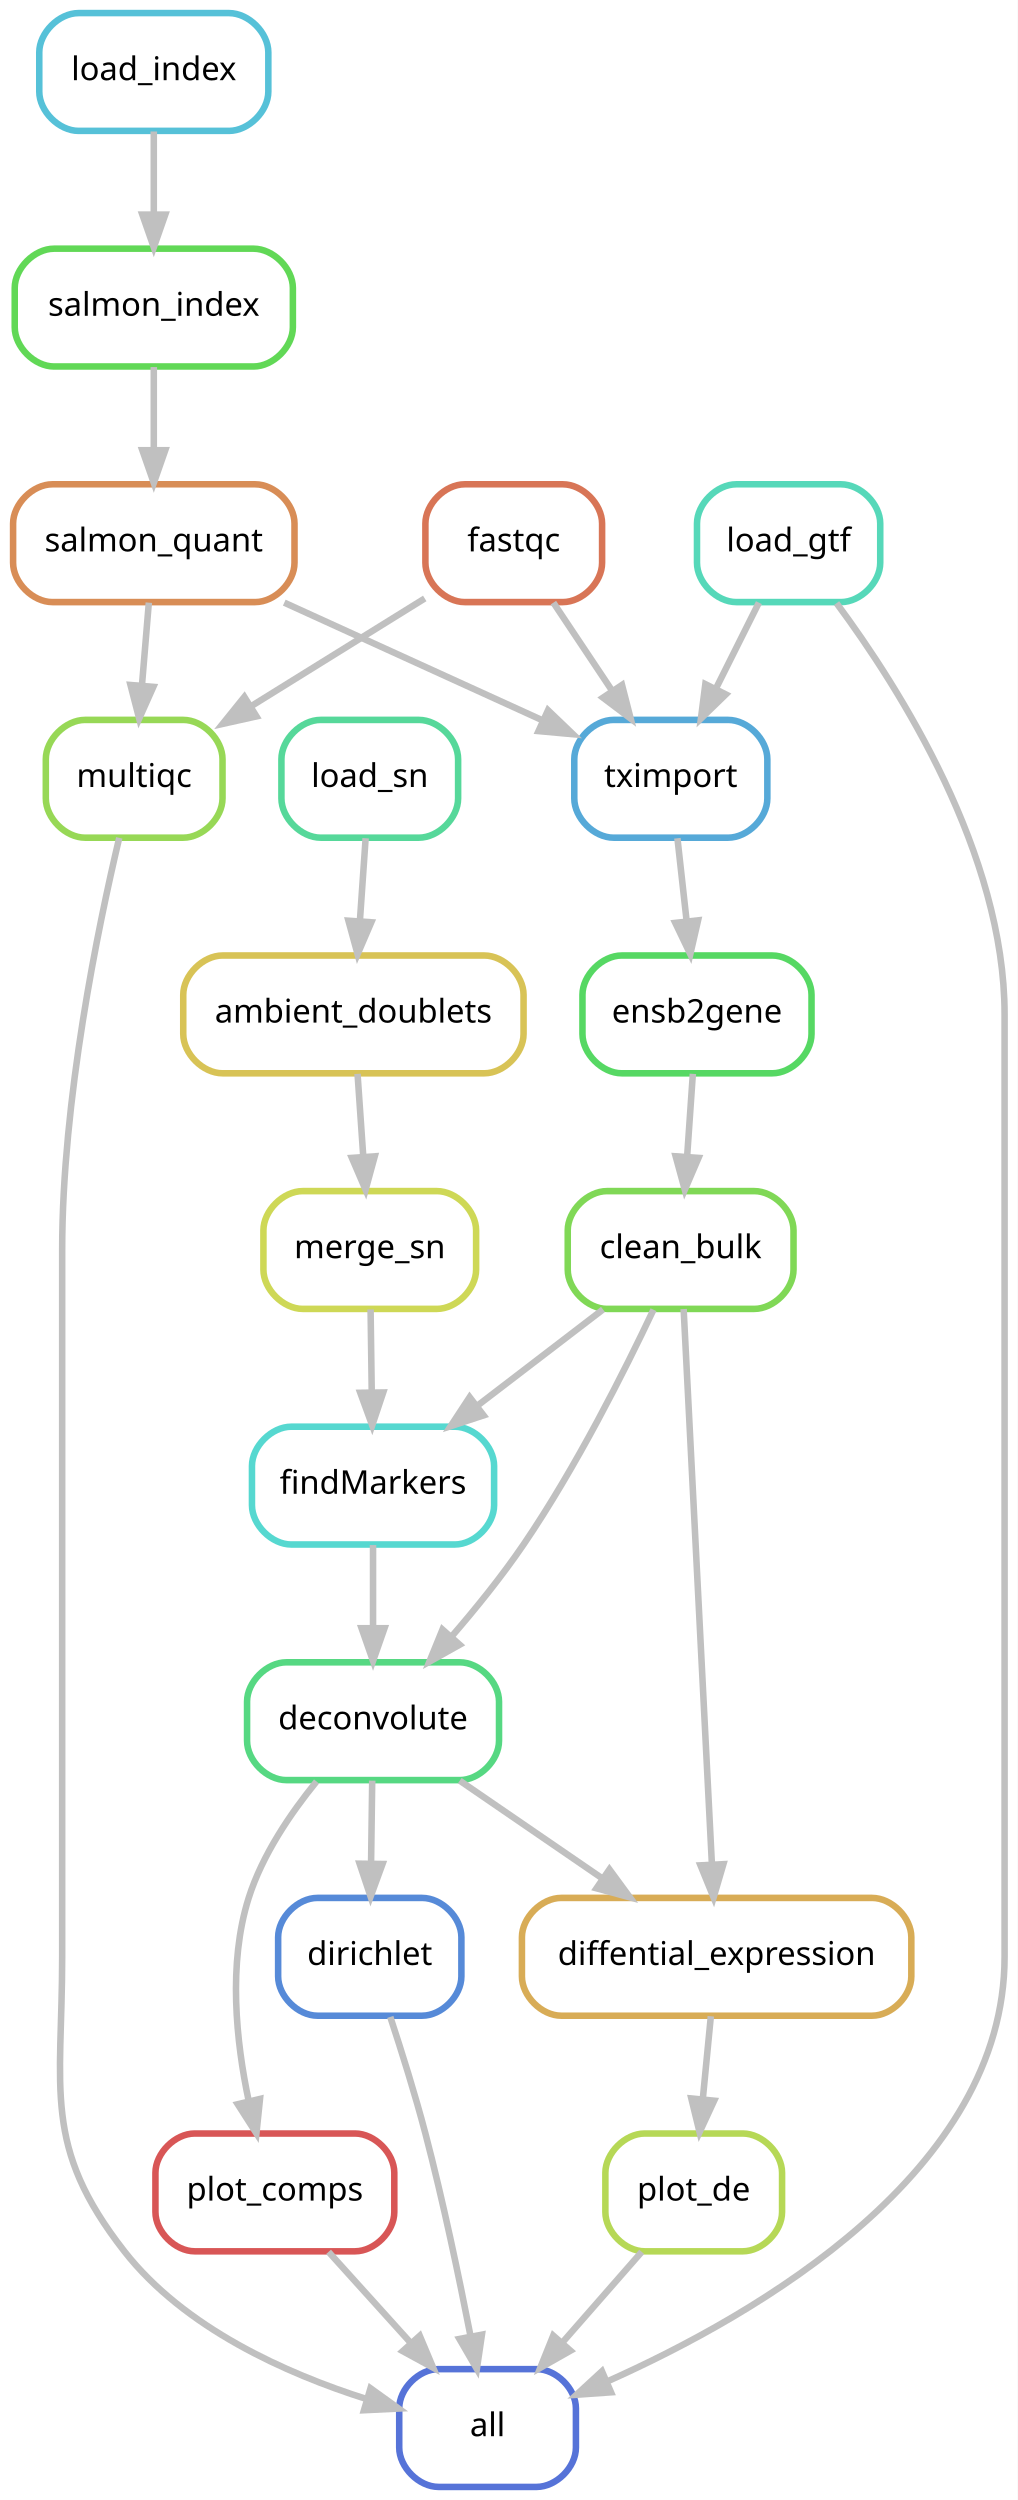
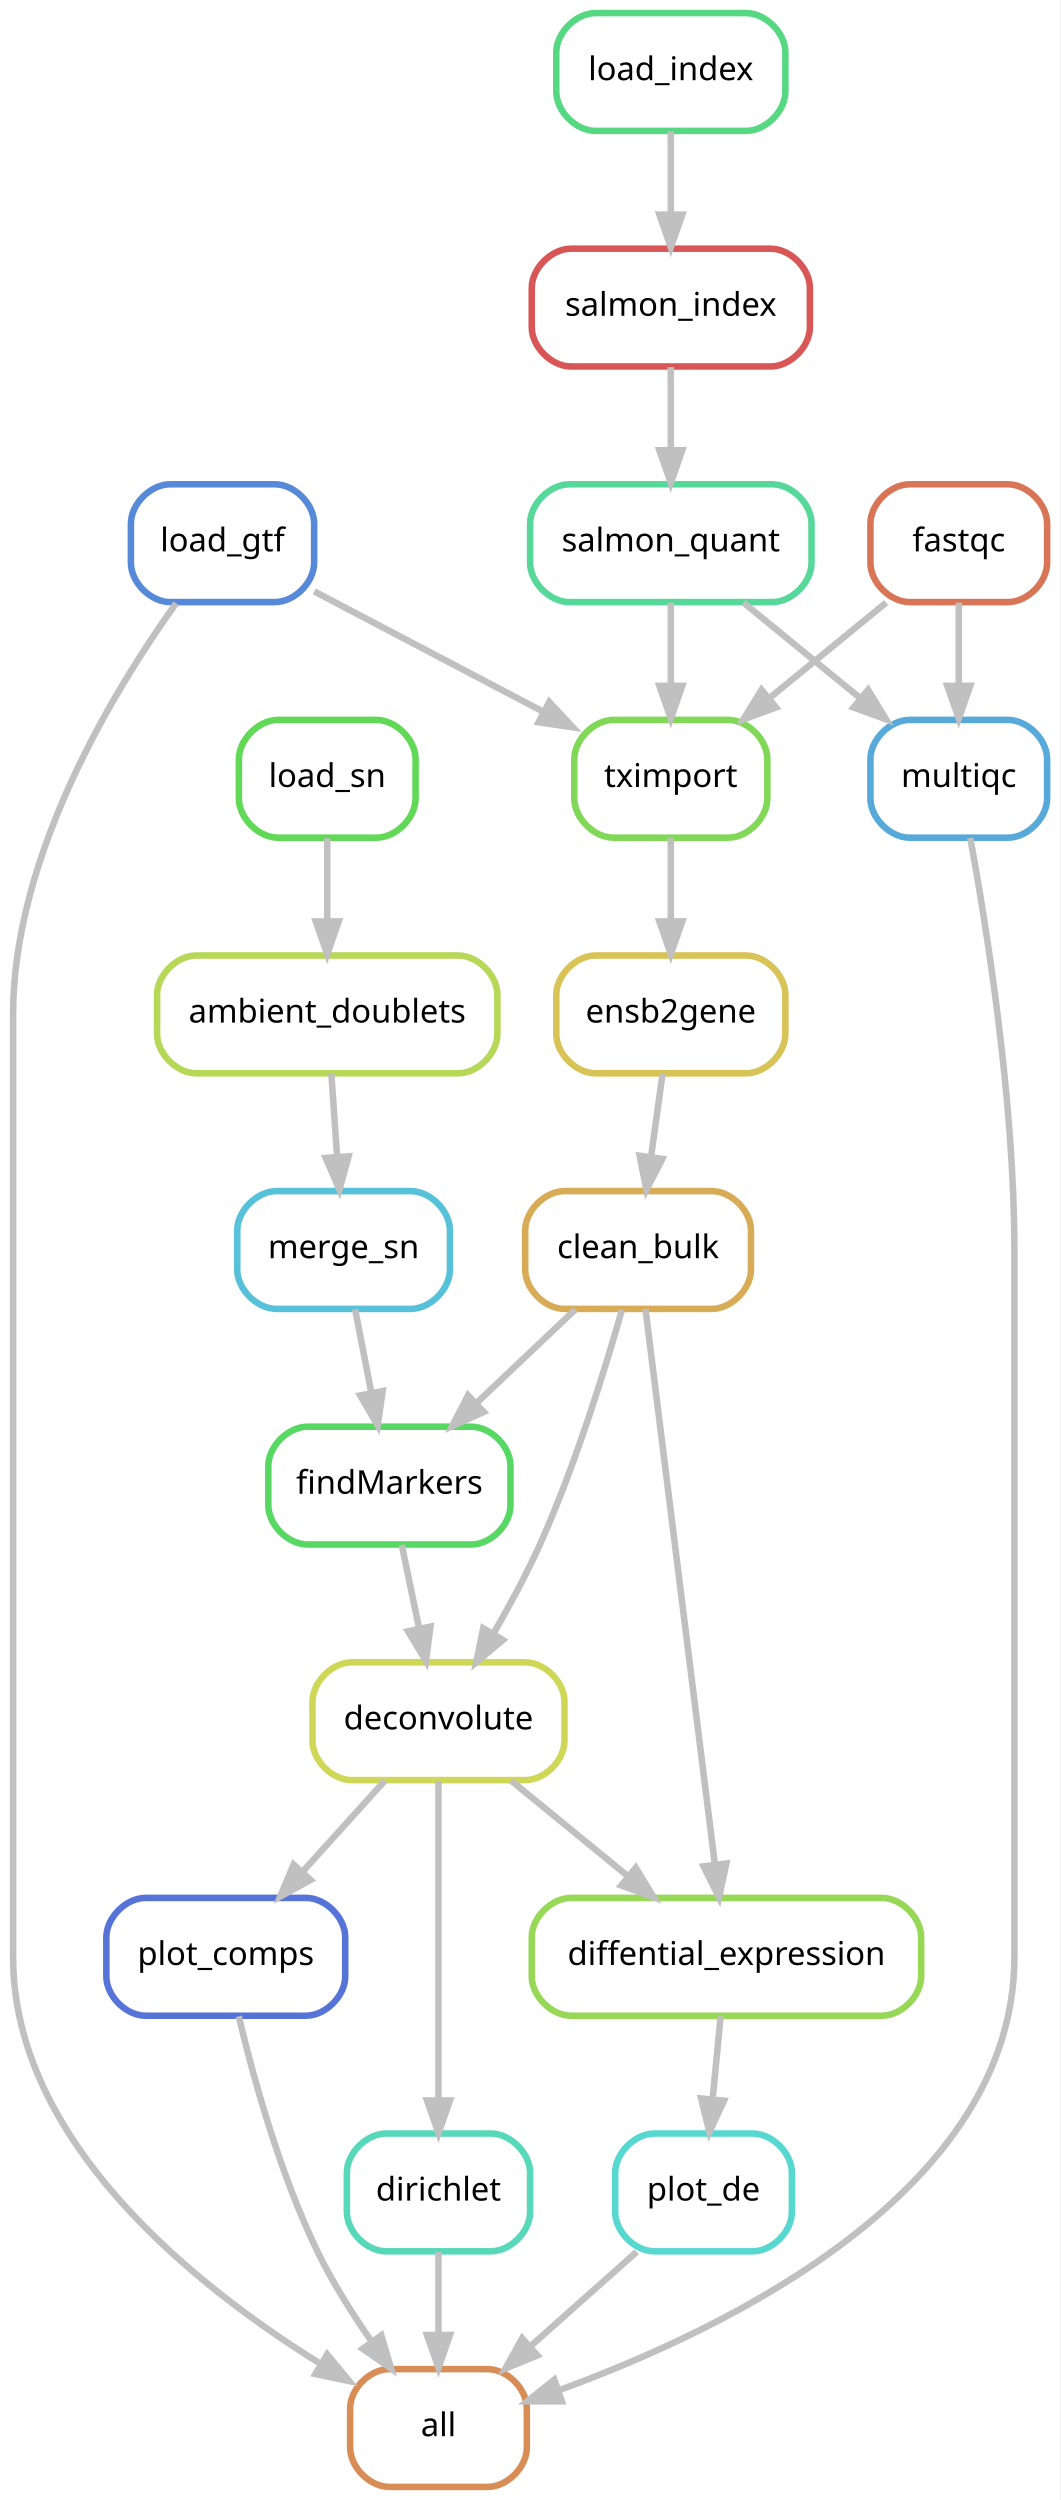
- <svg xmlns="http://www.w3.org/2000/svg" width="311pt" height="764pt" viewBox="0.00 0.00 311.00 764.00">
+ <svg xmlns="http://www.w3.org/2000/svg" width="324pt" height="764pt" viewBox="0.00 0.00 324.00 764.00">
  <g id="graph0" class="graph" transform="scale(1 1) rotate(0) translate(4 760)">
-     <polygon fill="#ffffff" stroke="transparent" points="-4,4 -4,-760 307,-760 307,4 -4,4" />
+     <polygon fill="#ffffff" stroke="transparent" points="-4,4 -4,-760 320,-760 320,4 -4,4" />
    <g id="node1" class="node">
-       <path fill="none" stroke="#d87556" stroke-width="2" d="M168,-612C168,-612 138,-612 138,-612 132,-612 126,-606 126,-600 126,-600 126,-588 126,-588 126,-582 132,-576 138,-576 138,-576 168,-576 168,-576 174,-576 180,-582 180,-588 180,-588 180,-600 180,-600 180,-606 174,-612 168,-612" />
-       <text text-anchor="middle" x="153" y="-591.5" font-family="sans" font-size="10.00" fill="#000000">fastqc</text>
+       <path fill="none" stroke="#d85656" stroke-width="2" d="M231.5,-684C231.5,-684 170.5,-684 170.5,-684 164.5,-684 158.5,-678 158.5,-672 158.5,-672 158.5,-660 158.5,-660 158.5,-654 164.5,-648 170.5,-648 170.5,-648 231.5,-648 231.5,-648 237.5,-648 243.5,-654 243.5,-660 243.5,-660 243.5,-672 243.5,-672 243.5,-678 237.5,-684 231.5,-684" />
+       <text text-anchor="middle" x="201" y="-663.5" font-family="sans" font-size="10.00" fill="#000000">salmon_index</text>
+     </g>
+     <g id="node15" class="node">
+       <path fill="none" stroke="#56d89a" stroke-width="2" d="M232,-612C232,-612 170,-612 170,-612 164,-612 158,-606 158,-600 158,-600 158,-588 158,-588 158,-582 164,-576 170,-576 170,-576 232,-576 232,-576 238,-576 244,-582 244,-588 244,-588 244,-600 244,-600 244,-606 238,-612 232,-612" />
+       <text text-anchor="middle" x="201" y="-591.5" font-family="sans" font-size="10.00" fill="#000000">salmon_quant</text>
+     </g>
+     <g id="edge18" class="edge">
+       <path fill="none" stroke="#c0c0c0" stroke-width="2" d="M201,-647.831C201,-640.131 201,-630.974 201,-622.417" />
+       <polygon fill="#c0c0c0" stroke="#c0c0c0" stroke-width="2" points="204.5,-622.413 201,-612.413 197.5,-622.413 204.5,-622.413" />
+     </g>
+     <g id="node2" class="node">
+       <path fill="none" stroke="#56d8d0" stroke-width="2" d="M226,-108C226,-108 196,-108 196,-108 190,-108 184,-102 184,-96 184,-96 184,-84 184,-84 184,-78 190,-72 196,-72 196,-72 226,-72 226,-72 232,-72 238,-78 238,-84 238,-84 238,-96 238,-96 238,-102 232,-108 226,-108" />
+       <text text-anchor="middle" x="211" y="-87.5" font-family="sans" font-size="10.00" fill="#000000">plot_de</text>
    </g>
    <g id="node4" class="node">
-       <path fill="none" stroke="#97d856" stroke-width="2" d="M52,-540C52,-540 22,-540 22,-540 16,-540 10,-534 10,-528 10,-528 10,-516 10,-516 10,-510 16,-504 22,-504 22,-504 52,-504 52,-504 58,-504 64,-510 64,-516 64,-516 64,-528 64,-528 64,-534 58,-540 52,-540" />
-       <text text-anchor="middle" x="37" y="-519.5" font-family="sans" font-size="10.00" fill="#000000">multiqc</text>
+       <path fill="none" stroke="#d88d56" stroke-width="2" d="M145,-36C145,-36 115,-36 115,-36 109,-36 103,-30 103,-24 103,-24 103,-12 103,-12 103,-6 109,0 115,0 115,0 145,0 145,0 151,0 157,-6 157,-12 157,-12 157,-24 157,-24 157,-30 151,-36 145,-36" />
+       <text text-anchor="middle" x="130" y="-15.5" font-family="sans" font-size="10.00" fill="#000000">all</text>
+     </g>
+     <g id="edge4" class="edge">
+       <path fill="none" stroke="#c0c0c0" stroke-width="2" d="M190.56,-71.831C180.679,-63.048 168.668,-52.371 157.955,-42.849" />
+       <polygon fill="#c0c0c0" stroke="#c0c0c0" stroke-width="2" points="160.233,-40.191 150.433,-36.163 155.582,-45.422 160.233,-40.191" />
+     </g>
+     <g id="node3" class="node">
+       <path fill="none" stroke="#56c1d8" stroke-width="2" d="M121.5,-396C121.5,-396 80.5,-396 80.5,-396 74.5,-396 68.5,-390 68.5,-384 68.5,-384 68.5,-372 68.5,-372 68.5,-366 74.5,-360 80.5,-360 80.5,-360 121.5,-360 121.5,-360 127.5,-360 133.5,-366 133.5,-372 133.5,-372 133.5,-384 133.5,-384 133.5,-390 127.5,-396 121.5,-396" />
+       <text text-anchor="middle" x="101" y="-375.5" font-family="sans" font-size="10.00" fill="#000000">merge_sn</text>
+     </g>
+     <g id="node16" class="node">
+       <path fill="none" stroke="#56d863" stroke-width="2" d="M140,-324C140,-324 90,-324 90,-324 84,-324 78,-318 78,-312 78,-312 78,-300 78,-300 78,-294 84,-288 90,-288 90,-288 140,-288 140,-288 146,-288 152,-294 152,-300 152,-300 152,-312 152,-312 152,-318 146,-324 140,-324" />
+       <text text-anchor="middle" x="115" y="-303.5" font-family="sans" font-size="10.00" fill="#000000">findMarkers</text>
+     </g>
+     <g id="edge19" class="edge">
+       <path fill="none" stroke="#c0c0c0" stroke-width="2" d="M104.533,-359.831C106.03,-352.131 107.811,-342.974 109.475,-334.417" />
+       <polygon fill="#c0c0c0" stroke="#c0c0c0" stroke-width="2" points="112.947,-334.897 111.42,-324.413 106.075,-333.561 112.947,-334.897" />
+     </g>
+     <g id="node5" class="node">
+       <path fill="none" stroke="#d8ac56" stroke-width="2" d="M213.5,-396C213.5,-396 168.5,-396 168.5,-396 162.5,-396 156.5,-390 156.5,-384 156.5,-384 156.5,-372 156.5,-372 156.5,-366 162.5,-360 168.5,-360 168.5,-360 213.5,-360 213.5,-360 219.5,-360 225.5,-366 225.5,-372 225.5,-372 225.5,-384 225.5,-384 225.5,-390 219.5,-396 213.5,-396" />
+       <text text-anchor="middle" x="191" y="-375.5" font-family="sans" font-size="10.00" fill="#000000">clean_bulk</text>
+     </g>
+     <g id="node6" class="node">
+       <path fill="none" stroke="#ced856" stroke-width="2" d="M156.5,-252C156.5,-252 103.5,-252 103.5,-252 97.5,-252 91.5,-246 91.5,-240 91.5,-240 91.5,-228 91.5,-228 91.5,-222 97.5,-216 103.5,-216 103.5,-216 156.5,-216 156.5,-216 162.5,-216 168.5,-222 168.5,-228 168.5,-228 168.5,-240 168.5,-240 168.5,-246 162.5,-252 156.5,-252" />
+       <text text-anchor="middle" x="130" y="-231.5" font-family="sans" font-size="10.00" fill="#000000">deconvolute</text>
+     </g>
+     <g id="edge11" class="edge">
+       <path fill="none" stroke="#c0c0c0" stroke-width="2" d="M186.056,-359.668C180.804,-341.191 171.78,-312.046 161,-288 156.908,-278.873 151.724,-269.288 146.772,-260.77" />
+       <polygon fill="#c0c0c0" stroke="#c0c0c0" stroke-width="2" points="149.681,-258.814 141.553,-252.018 143.668,-262.399 149.681,-258.814" />
+     </g>
+     <g id="edge20" class="edge">
+       <path fill="none" stroke="#c0c0c0" stroke-width="2" d="M171.822,-359.831C162.641,-351.134 151.499,-340.578 141.522,-331.127" />
+       <polygon fill="#c0c0c0" stroke="#c0c0c0" stroke-width="2" points="143.839,-328.5 134.172,-324.163 139.024,-333.581 143.839,-328.5" />
+     </g>
+     <g id="node18" class="node">
+       <path fill="none" stroke="#97d856" stroke-width="2" d="M265.5,-180C265.5,-180 170.5,-180 170.5,-180 164.5,-180 158.5,-174 158.5,-168 158.5,-168 158.5,-156 158.5,-156 158.5,-150 164.5,-144 170.5,-144 170.5,-144 265.5,-144 265.5,-144 271.5,-144 277.5,-150 277.5,-156 277.5,-156 277.5,-168 277.5,-168 277.5,-174 271.5,-180 265.5,-180" />
+       <text text-anchor="middle" x="218" y="-159.5" font-family="sans" font-size="10.00" fill="#000000">diffential_expression</text>
+     </g>
+     <g id="edge23" class="edge">
+       <path fill="none" stroke="#c0c0c0" stroke-width="2" d="M193.256,-359.955C197.961,-322.314 208.852,-235.187 214.484,-190.125" />
+       <polygon fill="#c0c0c0" stroke="#c0c0c0" stroke-width="2" points="217.964,-190.502 215.732,-180.145 211.018,-189.634 217.964,-190.502" />
+     </g>
+     <g id="node14" class="node">
+       <path fill="none" stroke="#56d8b9" stroke-width="2" d="M146,-108C146,-108 114,-108 114,-108 108,-108 102,-102 102,-96 102,-96 102,-84 102,-84 102,-78 108,-72 114,-72 114,-72 146,-72 146,-72 152,-72 158,-78 158,-84 158,-84 158,-96 158,-96 158,-102 152,-108 146,-108" />
+       <text text-anchor="middle" x="130" y="-87.5" font-family="sans" font-size="10.00" fill="#000000">dirichlet</text>
+     </g>
+     <g id="edge17" class="edge">
+       <path fill="none" stroke="#c0c0c0" stroke-width="2" d="M130,-215.762C130,-191.201 130,-147.247 130,-118.354" />
+       <polygon fill="#c0c0c0" stroke="#c0c0c0" stroke-width="2" points="133.5,-118.09 130,-108.09 126.5,-118.09 133.5,-118.09" />
+     </g>
+     <g id="edge24" class="edge">
+       <path fill="none" stroke="#c0c0c0" stroke-width="2" d="M152.206,-215.831C163.045,-206.963 176.244,-196.164 187.968,-186.572" />
+       <polygon fill="#c0c0c0" stroke="#c0c0c0" stroke-width="2" points="190.278,-189.204 195.801,-180.163 185.845,-183.786 190.278,-189.204" />
+     </g>
+     <g id="node19" class="node">
+       <path fill="none" stroke="#5673d8" stroke-width="2" d="M89.5,-180C89.5,-180 40.5,-180 40.5,-180 34.5,-180 28.5,-174 28.5,-168 28.5,-168 28.5,-156 28.5,-156 28.5,-150 34.5,-144 40.5,-144 40.5,-144 89.5,-144 89.5,-144 95.5,-144 101.5,-150 101.5,-156 101.5,-156 101.5,-168 101.5,-168 101.5,-174 95.5,-180 89.5,-180" />
+       <text text-anchor="middle" x="65" y="-159.5" font-family="sans" font-size="10.00" fill="#000000">plot_comps</text>
+     </g>
+     <g id="edge25" class="edge">
+       <path fill="none" stroke="#c0c0c0" stroke-width="2" d="M113.598,-215.831C105.959,-207.369 96.732,-197.149 88.379,-187.897" />
+       <polygon fill="#c0c0c0" stroke="#c0c0c0" stroke-width="2" points="90.922,-185.491 81.623,-180.413 85.726,-190.181 90.922,-185.491" />
+     </g>
+     <g id="node7" class="node">
+       <path fill="none" stroke="#d8c356" stroke-width="2" d="M224,-468C224,-468 178,-468 178,-468 172,-468 166,-462 166,-456 166,-456 166,-444 166,-444 166,-438 172,-432 178,-432 178,-432 224,-432 224,-432 230,-432 236,-438 236,-444 236,-444 236,-456 236,-456 236,-462 230,-468 224,-468" />
+       <text text-anchor="middle" x="201" y="-447.5" font-family="sans" font-size="10.00" fill="#000000">ensb2gene</text>
+     </g>
+     <g id="edge9" class="edge">
+       <path fill="none" stroke="#c0c0c0" stroke-width="2" d="M198.477,-431.831C197.407,-424.131 196.135,-414.974 194.947,-406.417" />
+       <polygon fill="#c0c0c0" stroke="#c0c0c0" stroke-width="2" points="198.4,-405.837 193.557,-396.413 191.466,-406.8 198.4,-405.837" />
+     </g>
+     <g id="node8" class="node">
+       <path fill="none" stroke="#b6d856" stroke-width="2" d="M136,-468C136,-468 56,-468 56,-468 50,-468 44,-462 44,-456 44,-456 44,-444 44,-444 44,-438 50,-432 56,-432 56,-432 136,-432 136,-432 142,-432 148,-438 148,-444 148,-444 148,-456 148,-456 148,-462 142,-468 136,-468" />
+       <text text-anchor="middle" x="96" y="-447.5" font-family="sans" font-size="10.00" fill="#000000">ambient_doublets</text>
    </g>
    <g id="edge3" class="edge">
-       <path fill="none" stroke="#c0c0c0" stroke-width="2" d="M125.803,-577.119C109.95,-567.279 89.772,-554.755 72.658,-544.132" />
-       <polygon fill="#c0c0c0" stroke="#c0c0c0" stroke-width="2" points="74.369,-541.075 64.026,-538.775 70.677,-547.023 74.369,-541.075" />
+       <path fill="none" stroke="#c0c0c0" stroke-width="2" d="M97.262,-431.831C97.796,-424.131 98.432,-414.974 99.027,-406.417" />
+       <polygon fill="#c0c0c0" stroke="#c0c0c0" stroke-width="2" points="102.52,-406.632 99.721,-396.413 95.537,-406.147 102.52,-406.632" />
+     </g>
+     <g id="node9" class="node">
+       <path fill="none" stroke="#56d882" stroke-width="2" d="M224,-756C224,-756 178,-756 178,-756 172,-756 166,-750 166,-744 166,-744 166,-732 166,-732 166,-726 172,-720 178,-720 178,-720 224,-720 224,-720 230,-720 236,-726 236,-732 236,-732 236,-744 236,-744 236,-750 230,-756 224,-756" />
+       <text text-anchor="middle" x="201" y="-735.5" font-family="sans" font-size="10.00" fill="#000000">load_index</text>
+     </g>
+     <g id="edge1" class="edge">
+       <path fill="none" stroke="#c0c0c0" stroke-width="2" d="M201,-719.831C201,-712.131 201,-702.974 201,-694.417" />
+       <polygon fill="#c0c0c0" stroke="#c0c0c0" stroke-width="2" points="204.5,-694.413 201,-684.413 197.5,-694.413 204.5,-694.413" />
+     </g>
+     <g id="node10" class="node">
+       <path fill="none" stroke="#80d856" stroke-width="2" d="M218.5,-540C218.5,-540 183.5,-540 183.5,-540 177.5,-540 171.5,-534 171.5,-528 171.5,-528 171.5,-516 171.5,-516 171.5,-510 177.5,-504 183.5,-504 183.5,-504 218.5,-504 218.5,-504 224.5,-504 230.5,-510 230.5,-516 230.5,-516 230.5,-528 230.5,-528 230.5,-534 224.5,-540 218.5,-540" />
+       <text text-anchor="middle" x="201" y="-519.5" font-family="sans" font-size="10.00" fill="#000000">tximport</text>
+     </g>
+     <g id="edge12" class="edge">
+       <path fill="none" stroke="#c0c0c0" stroke-width="2" d="M201,-503.831C201,-496.131 201,-486.974 201,-478.417" />
+       <polygon fill="#c0c0c0" stroke="#c0c0c0" stroke-width="2" points="204.5,-478.413 201,-468.413 197.5,-478.413 204.5,-478.413" />
    </g>
    <g id="node11" class="node">
-       <path fill="none" stroke="#56a9d8" stroke-width="2" d="M218.5,-540C218.5,-540 183.5,-540 183.5,-540 177.5,-540 171.5,-534 171.5,-528 171.5,-528 171.5,-516 171.5,-516 171.5,-510 177.5,-504 183.5,-504 183.5,-504 218.5,-504 218.5,-504 224.5,-504 230.5,-510 230.5,-516 230.5,-516 230.5,-528 230.5,-528 230.5,-534 224.5,-540 218.5,-540" />
-       <text text-anchor="middle" x="201" y="-519.5" font-family="sans" font-size="10.00" fill="#000000">tximport</text>
+       <path fill="none" stroke="#61d856" stroke-width="2" d="M111,-540C111,-540 81,-540 81,-540 75,-540 69,-534 69,-528 69,-528 69,-516 69,-516 69,-510 75,-504 81,-504 81,-504 111,-504 111,-504 117,-504 123,-510 123,-516 123,-516 123,-528 123,-528 123,-534 117,-540 111,-540" />
+       <text text-anchor="middle" x="96" y="-519.5" font-family="sans" font-size="10.00" fill="#000000">load_sn</text>
+     </g>
+     <g id="edge13" class="edge">
+       <path fill="none" stroke="#c0c0c0" stroke-width="2" d="M96,-503.831C96,-496.131 96,-486.974 96,-478.417" />
+       <polygon fill="#c0c0c0" stroke="#c0c0c0" stroke-width="2" points="99.5,-478.413 96,-468.413 92.5,-478.413 99.5,-478.413" />
+     </g>
+     <g id="node12" class="node">
+       <path fill="none" stroke="#568ad8" stroke-width="2" d="M80,-612C80,-612 48,-612 48,-612 42,-612 36,-606 36,-600 36,-600 36,-588 36,-588 36,-582 42,-576 48,-576 48,-576 80,-576 80,-576 86,-576 92,-582 92,-588 92,-588 92,-600 92,-600 92,-606 86,-612 80,-612" />
+       <text text-anchor="middle" x="64" y="-591.5" font-family="sans" font-size="10.00" fill="#000000">load_gtf</text>
+     </g>
+     <g id="edge6" class="edge">
+       <path fill="none" stroke="#c0c0c0" stroke-width="2" d="M49.796,-575.604C30.941,-549.293 0,-498.697 0,-450 0,-450 0,-450 0,-162 0,-105.719 55.39,-61.557 93.859,-37.673" />
+       <polygon fill="#c0c0c0" stroke="#c0c0c0" stroke-width="2" points="95.984,-40.479 102.748,-32.324 92.375,-34.481 95.984,-40.479" />
+     </g>
+     <g id="edge15" class="edge">
+       <path fill="none" stroke="#c0c0c0" stroke-width="2" d="M92.055,-579.256C112.283,-568.625 139.843,-554.141 162.181,-542.401" />
+       <polygon fill="#c0c0c0" stroke="#c0c0c0" stroke-width="2" points="163.861,-545.472 171.084,-537.722 160.604,-539.276 163.861,-545.472" />
+     </g>
+     <g id="node13" class="node">
+       <path fill="none" stroke="#d87556" stroke-width="2" d="M304,-612C304,-612 274,-612 274,-612 268,-612 262,-606 262,-600 262,-600 262,-588 262,-588 262,-582 268,-576 274,-576 274,-576 304,-576 304,-576 310,-576 316,-582 316,-588 316,-588 316,-600 316,-600 316,-606 310,-612 304,-612" />
+       <text text-anchor="middle" x="289" y="-591.5" font-family="sans" font-size="10.00" fill="#000000">fastqc</text>
+     </g>
+     <g id="edge14" class="edge">
+       <path fill="none" stroke="#c0c0c0" stroke-width="2" d="M266.794,-575.831C255.955,-566.963 242.756,-556.164 231.032,-546.572" />
+       <polygon fill="#c0c0c0" stroke="#c0c0c0" stroke-width="2" points="233.155,-543.786 223.199,-540.163 228.722,-549.204 233.155,-543.786" />
+     </g>
+     <g id="node17" class="node">
+       <path fill="none" stroke="#56a9d8" stroke-width="2" d="M304,-540C304,-540 274,-540 274,-540 268,-540 262,-534 262,-528 262,-528 262,-516 262,-516 262,-510 268,-504 274,-504 274,-504 304,-504 304,-504 310,-504 316,-510 316,-516 316,-516 316,-528 316,-528 316,-534 310,-540 304,-540" />
+       <text text-anchor="middle" x="289" y="-519.5" font-family="sans" font-size="10.00" fill="#000000">multiqc</text>
+     </g>
+     <g id="edge21" class="edge">
+       <path fill="none" stroke="#c0c0c0" stroke-width="2" d="M289,-575.831C289,-568.131 289,-558.974 289,-550.417" />
+       <polygon fill="#c0c0c0" stroke="#c0c0c0" stroke-width="2" points="292.5,-550.413 289,-540.413 285.5,-550.413 292.5,-550.413" />
+     </g>
+     <g id="edge7" class="edge">
+       <path fill="none" stroke="#c0c0c0" stroke-width="2" d="M130,-71.831C130,-64.131 130,-54.974 130,-46.417" />
+       <polygon fill="#c0c0c0" stroke="#c0c0c0" stroke-width="2" points="133.5,-46.413 130,-36.413 126.5,-46.413 133.5,-46.413" />
+     </g>
+     <g id="edge16" class="edge">
+       <path fill="none" stroke="#c0c0c0" stroke-width="2" d="M201,-575.831C201,-568.131 201,-558.974 201,-550.417" />
+       <polygon fill="#c0c0c0" stroke="#c0c0c0" stroke-width="2" points="204.5,-550.413 201,-540.413 197.5,-550.413 204.5,-550.413" />
+     </g>
+     <g id="edge22" class="edge">
+       <path fill="none" stroke="#c0c0c0" stroke-width="2" d="M223.206,-575.831C234.045,-566.963 247.244,-556.164 258.968,-546.572" />
+       <polygon fill="#c0c0c0" stroke="#c0c0c0" stroke-width="2" points="261.278,-549.204 266.801,-540.163 256.845,-543.786 261.278,-549.204" />
    </g>
    <g id="edge10" class="edge">
-       <path fill="none" stroke="#c0c0c0" stroke-width="2" d="M165.112,-575.831C170.528,-567.708 177.024,-557.964 182.992,-549.012" />
-       <polygon fill="#c0c0c0" stroke="#c0c0c0" stroke-width="2" points="186.09,-550.675 188.725,-540.413 180.265,-546.792 186.09,-550.675" />
+       <path fill="none" stroke="#c0c0c0" stroke-width="2" d="M118.785,-287.831C120.389,-280.131 122.297,-270.974 124.08,-262.417" />
+       <polygon fill="#c0c0c0" stroke="#c0c0c0" stroke-width="2" points="127.551,-262.917 126.164,-252.413 120.698,-261.489 127.551,-262.917" />
    </g>
-     <g id="node2" class="node">
-       <path fill="none" stroke="#d88d56" stroke-width="2" d="M74,-612C74,-612 12,-612 12,-612 6,-612 0,-606 0,-600 0,-600 0,-588 0,-588 0,-582 6,-576 12,-576 12,-576 74,-576 74,-576 80,-576 86,-582 86,-588 86,-588 86,-600 86,-600 86,-606 80,-612 74,-612" />
-       <text text-anchor="middle" x="43" y="-591.5" font-family="sans" font-size="10.00" fill="#000000">salmon_quant</text>
+     <g id="edge5" class="edge">
+       <path fill="none" stroke="#c0c0c0" stroke-width="2" d="M292.522,-503.896C297.502,-476.682 306,-423.564 306,-378 306,-378 306,-378 306,-162 306,-90.603 218.17,-48.218 166.6,-29.485" />
+       <polygon fill="#c0c0c0" stroke="#c0c0c0" stroke-width="2" points="167.709,-26.165 157.114,-26.157 165.391,-32.77 167.709,-26.165" />
    </g>
-     <g id="edge4" class="edge">
-       <path fill="none" stroke="#c0c0c0" stroke-width="2" d="M41.486,-575.831C40.844,-568.131 40.081,-558.974 39.368,-550.417" />
-       <polygon fill="#c0c0c0" stroke="#c0c0c0" stroke-width="2" points="42.853,-550.088 38.534,-540.413 35.877,-550.669 42.853,-550.088" />
-     </g>
-     <g id="edge11" class="edge">
-       <path fill="none" stroke="#c0c0c0" stroke-width="2" d="M82.87,-575.831C107.082,-564.798 137.853,-550.776 161.92,-539.808" />
-       <polygon fill="#c0c0c0" stroke="#c0c0c0" stroke-width="2" points="163.47,-542.948 171.119,-535.617 160.568,-536.579 163.47,-542.948" />
-     </g>
-     <g id="node3" class="node">
-       <path fill="none" stroke="#d8c356" stroke-width="2" d="M144,-468C144,-468 64,-468 64,-468 58,-468 52,-462 52,-456 52,-456 52,-444 52,-444 52,-438 58,-432 64,-432 64,-432 144,-432 144,-432 150,-432 156,-438 156,-444 156,-444 156,-456 156,-456 156,-462 150,-468 144,-468" />
-       <text text-anchor="middle" x="104" y="-447.5" font-family="sans" font-size="10.00" fill="#000000">ambient_doublets</text>
-     </g>
-     <g id="node14" class="node">
-       <path fill="none" stroke="#ced856" stroke-width="2" d="M129.5,-396C129.5,-396 88.5,-396 88.5,-396 82.5,-396 76.5,-390 76.5,-384 76.5,-384 76.5,-372 76.5,-372 76.5,-366 82.5,-360 88.5,-360 88.5,-360 129.5,-360 129.5,-360 135.5,-360 141.5,-366 141.5,-372 141.5,-372 141.5,-384 141.5,-384 141.5,-390 135.5,-396 129.5,-396" />
-       <text text-anchor="middle" x="109" y="-375.5" font-family="sans" font-size="10.00" fill="#000000">merge_sn</text>
-     </g>
-     <g id="edge15" class="edge">
-       <path fill="none" stroke="#c0c0c0" stroke-width="2" d="M105.262,-431.831C105.796,-424.131 106.432,-414.974 107.027,-406.417" />
-       <polygon fill="#c0c0c0" stroke="#c0c0c0" stroke-width="2" points="110.52,-406.632 107.721,-396.413 103.537,-406.147 110.52,-406.632" />
-     </g>
-     <g id="node19" class="node">
-       <path fill="none" stroke="#5673d8" stroke-width="2" d="M160,-36C160,-36 130,-36 130,-36 124,-36 118,-30 118,-24 118,-24 118,-12 118,-12 118,-6 124,0 130,0 130,0 160,0 160,0 166,0 172,-6 172,-12 172,-12 172,-24 172,-24 172,-30 166,-36 160,-36" />
-       <text text-anchor="middle" x="145" y="-15.5" font-family="sans" font-size="10.00" fill="#000000">all</text>
-     </g>
-     <g id="edge25" class="edge">
-       <path fill="none" stroke="#c0c0c0" stroke-width="2" d="M32.442,-503.95C25.998,-476.806 15,-423.775 15,-378 15,-378 15,-378 15,-162 15,-121.118 8.837,-104.22 34,-72 52.317,-48.546 83.424,-34.647 108.055,-26.839" />
-       <polygon fill="#c0c0c0" stroke="#c0c0c0" stroke-width="2" points="109.222,-30.144 117.817,-23.95 107.235,-23.432 109.222,-30.144" />
-     </g>
-     <g id="node5" class="node">
-       <path fill="none" stroke="#80d856" stroke-width="2" d="M226.5,-396C226.5,-396 181.5,-396 181.5,-396 175.5,-396 169.5,-390 169.5,-384 169.5,-384 169.5,-372 169.5,-372 169.5,-366 175.5,-360 181.5,-360 181.5,-360 226.5,-360 226.5,-360 232.5,-360 238.5,-366 238.5,-372 238.5,-372 238.5,-384 238.5,-384 238.5,-390 232.5,-396 226.5,-396" />
-       <text text-anchor="middle" x="204" y="-375.5" font-family="sans" font-size="10.00" fill="#000000">clean_bulk</text>
-     </g>
-     <g id="node8" class="node">
-       <path fill="none" stroke="#56d882" stroke-width="2" d="M136.5,-252C136.5,-252 83.5,-252 83.5,-252 77.5,-252 71.5,-246 71.5,-240 71.5,-240 71.5,-228 71.5,-228 71.5,-222 77.5,-216 83.5,-216 83.5,-216 136.5,-216 136.5,-216 142.5,-216 148.5,-222 148.5,-228 148.5,-228 148.5,-240 148.5,-240 148.5,-246 142.5,-252 136.5,-252" />
-       <text text-anchor="middle" x="110" y="-231.5" font-family="sans" font-size="10.00" fill="#000000">deconvolute</text>
+     <g id="edge2" class="edge">
+       <path fill="none" stroke="#c0c0c0" stroke-width="2" d="M216.234,-143.831C215.485,-136.131 214.595,-126.974 213.763,-118.417" />
+       <polygon fill="#c0c0c0" stroke="#c0c0c0" stroke-width="2" points="217.242,-118.028 212.79,-108.413 210.274,-118.705 217.242,-118.028" />
    </g>
    <g id="edge8" class="edge">
-       <path fill="none" stroke="#c0c0c0" stroke-width="2" d="M195.704,-359.753C186.894,-341.088 172.046,-311.567 156,-288 149.42,-278.336 141.394,-268.413 133.899,-259.752" />
-       <polygon fill="#c0c0c0" stroke="#c0c0c0" stroke-width="2" points="136.467,-257.373 127.223,-252.197 131.222,-262.008 136.467,-257.373" />
-     </g>
-     <g id="node13" class="node">
-       <path fill="none" stroke="#56d8d0" stroke-width="2" d="M135,-324C135,-324 85,-324 85,-324 79,-324 73,-318 73,-312 73,-312 73,-300 73,-300 73,-294 79,-288 85,-288 85,-288 135,-288 135,-288 141,-288 147,-294 147,-300 147,-300 147,-312 147,-312 147,-318 141,-324 135,-324" />
-       <text text-anchor="middle" x="110" y="-303.5" font-family="sans" font-size="10.00" fill="#000000">findMarkers</text>
-     </g>
-     <g id="edge13" class="edge">
-       <path fill="none" stroke="#c0c0c0" stroke-width="2" d="M180.28,-359.831C168.591,-350.878 154.331,-339.956 141.719,-330.296" />
-       <polygon fill="#c0c0c0" stroke="#c0c0c0" stroke-width="2" points="143.78,-327.465 133.713,-324.163 139.523,-333.022 143.78,-327.465" />
-     </g>
-     <g id="node17" class="node">
-       <path fill="none" stroke="#d8ac56" stroke-width="2" d="M262.5,-180C262.5,-180 167.5,-180 167.5,-180 161.5,-180 155.5,-174 155.5,-168 155.5,-168 155.5,-156 155.5,-156 155.5,-150 161.5,-144 167.5,-144 167.5,-144 262.5,-144 262.5,-144 268.5,-144 274.5,-150 274.5,-156 274.5,-156 274.5,-168 274.5,-168 274.5,-174 268.5,-180 262.5,-180" />
-       <text text-anchor="middle" x="215" y="-159.5" font-family="sans" font-size="10.00" fill="#000000">diffential_expression</text>
-     </g>
-     <g id="edge18" class="edge">
-       <path fill="none" stroke="#c0c0c0" stroke-width="2" d="M204.919,-359.955C206.832,-322.394 211.254,-235.554 213.553,-190.41" />
-       <polygon fill="#c0c0c0" stroke="#c0c0c0" stroke-width="2" points="217.063,-190.31 214.076,-180.145 210.072,-189.954 217.063,-190.31" />
-     </g>
-     <g id="node6" class="node">
-       <path fill="none" stroke="#61d856" stroke-width="2" d="M73.5,-684C73.5,-684 12.5,-684 12.5,-684 6.5,-684 .5,-678 .5,-672 .5,-672 .5,-660 .5,-660 .5,-654 6.5,-648 12.5,-648 12.5,-648 73.5,-648 73.5,-648 79.5,-648 85.5,-654 85.5,-660 85.5,-660 85.5,-672 85.5,-672 85.5,-678 79.5,-684 73.5,-684" />
-       <text text-anchor="middle" x="43" y="-663.5" font-family="sans" font-size="10.00" fill="#000000">salmon_index</text>
-     </g>
-     <g id="edge1" class="edge">
-       <path fill="none" stroke="#c0c0c0" stroke-width="2" d="M43,-647.831C43,-640.131 43,-630.974 43,-622.417" />
-       <polygon fill="#c0c0c0" stroke="#c0c0c0" stroke-width="2" points="46.5,-622.413 43,-612.413 39.5,-622.413 46.5,-622.413" />
-     </g>
-     <g id="node7" class="node">
-       <path fill="none" stroke="#56d863" stroke-width="2" d="M232,-468C232,-468 186,-468 186,-468 180,-468 174,-462 174,-456 174,-456 174,-444 174,-444 174,-438 180,-432 186,-432 186,-432 232,-432 232,-432 238,-432 244,-438 244,-444 244,-444 244,-456 244,-456 244,-462 238,-468 232,-468" />
-       <text text-anchor="middle" x="209" y="-447.5" font-family="sans" font-size="10.00" fill="#000000">ensb2gene</text>
-     </g>
-     <g id="edge5" class="edge">
-       <path fill="none" stroke="#c0c0c0" stroke-width="2" d="M207.738,-431.831C207.203,-424.131 206.568,-414.974 205.973,-406.417" />
-       <polygon fill="#c0c0c0" stroke="#c0c0c0" stroke-width="2" points="209.463,-406.147 205.279,-396.413 202.48,-406.632 209.463,-406.147" />
-     </g>
-     <g id="node16" class="node">
-       <path fill="none" stroke="#d85656" stroke-width="2" d="M104.5,-108C104.5,-108 55.5,-108 55.5,-108 49.5,-108 43.5,-102 43.5,-96 43.5,-96 43.5,-84 43.5,-84 43.5,-78 49.5,-72 55.5,-72 55.5,-72 104.5,-72 104.5,-72 110.5,-72 116.5,-78 116.5,-84 116.5,-84 116.5,-96 116.5,-96 116.5,-102 110.5,-108 104.5,-108" />
-       <text text-anchor="middle" x="80" y="-87.5" font-family="sans" font-size="10.00" fill="#000000">plot_comps</text>
-     </g>
-     <g id="edge17" class="edge">
-       <path fill="none" stroke="#c0c0c0" stroke-width="2" d="M92.737,-215.576C84.761,-205.8 76.152,-193.115 72,-180 65.628,-159.873 68.167,-136.033 72.008,-117.948" />
-       <polygon fill="#c0c0c0" stroke="#c0c0c0" stroke-width="2" points="75.457,-118.574 74.363,-108.036 68.647,-116.956 75.457,-118.574" />
-     </g>
-     <g id="edge19" class="edge">
-       <path fill="none" stroke="#c0c0c0" stroke-width="2" d="M136.496,-215.831C149.677,-206.793 165.785,-195.748 179.971,-186.02" />
-       <polygon fill="#c0c0c0" stroke="#c0c0c0" stroke-width="2" points="182.245,-188.705 188.512,-180.163 178.286,-182.932 182.245,-188.705" />
-     </g>
-     <g id="node18" class="node">
-       <path fill="none" stroke="#568ad8" stroke-width="2" d="M125,-180C125,-180 93,-180 93,-180 87,-180 81,-174 81,-168 81,-168 81,-156 81,-156 81,-150 87,-144 93,-144 93,-144 125,-144 125,-144 131,-144 137,-150 137,-156 137,-156 137,-168 137,-168 137,-174 131,-180 125,-180" />
-       <text text-anchor="middle" x="109" y="-159.5" font-family="sans" font-size="10.00" fill="#000000">dirichlet</text>
-     </g>
-     <g id="edge20" class="edge">
-       <path fill="none" stroke="#c0c0c0" stroke-width="2" d="M109.748,-215.831C109.641,-208.131 109.513,-198.974 109.395,-190.417" />
-       <polygon fill="#c0c0c0" stroke="#c0c0c0" stroke-width="2" points="112.894,-190.364 109.256,-180.413 105.895,-190.461 112.894,-190.364" />
-     </g>
-     <g id="node9" class="node">
-       <path fill="none" stroke="#56d89a" stroke-width="2" d="M124,-540C124,-540 94,-540 94,-540 88,-540 82,-534 82,-528 82,-528 82,-516 82,-516 82,-510 88,-504 94,-504 94,-504 124,-504 124,-504 130,-504 136,-510 136,-516 136,-516 136,-528 136,-528 136,-534 130,-540 124,-540" />
-       <text text-anchor="middle" x="109" y="-519.5" font-family="sans" font-size="10.00" fill="#000000">load_sn</text>
-     </g>
-     <g id="edge2" class="edge">
-       <path fill="none" stroke="#c0c0c0" stroke-width="2" d="M107.738,-503.831C107.204,-496.131 106.568,-486.974 105.973,-478.417" />
-       <polygon fill="#c0c0c0" stroke="#c0c0c0" stroke-width="2" points="109.463,-478.147 105.279,-468.413 102.48,-478.632 109.463,-478.147" />
-     </g>
-     <g id="node10" class="node">
-       <path fill="none" stroke="#56c1d8" stroke-width="2" d="M66,-756C66,-756 20,-756 20,-756 14,-756 8,-750 8,-744 8,-744 8,-732 8,-732 8,-726 14,-720 20,-720 20,-720 66,-720 66,-720 72,-720 78,-726 78,-732 78,-732 78,-744 78,-744 78,-750 72,-756 66,-756" />
-       <text text-anchor="middle" x="43" y="-735.5" font-family="sans" font-size="10.00" fill="#000000">load_index</text>
-     </g>
-     <g id="edge6" class="edge">
-       <path fill="none" stroke="#c0c0c0" stroke-width="2" d="M43,-719.831C43,-712.131 43,-702.974 43,-694.417" />
-       <polygon fill="#c0c0c0" stroke="#c0c0c0" stroke-width="2" points="46.5,-694.413 43,-684.413 39.5,-694.413 46.5,-694.413" />
-     </g>
-     <g id="edge7" class="edge">
-       <path fill="none" stroke="#c0c0c0" stroke-width="2" d="M203.019,-503.831C203.874,-496.131 204.892,-486.974 205.843,-478.417" />
-       <polygon fill="#c0c0c0" stroke="#c0c0c0" stroke-width="2" points="209.328,-478.739 206.954,-468.413 202.371,-477.966 209.328,-478.739" />
-     </g>
-     <g id="node12" class="node">
-       <path fill="none" stroke="#56d8b9" stroke-width="2" d="M253,-612C253,-612 221,-612 221,-612 215,-612 209,-606 209,-600 209,-600 209,-588 209,-588 209,-582 215,-576 221,-576 221,-576 253,-576 253,-576 259,-576 265,-582 265,-588 265,-588 265,-600 265,-600 265,-606 259,-612 253,-612" />
-       <text text-anchor="middle" x="237" y="-591.5" font-family="sans" font-size="10.00" fill="#000000">load_gtf</text>
-     </g>
-     <g id="edge12" class="edge">
-       <path fill="none" stroke="#c0c0c0" stroke-width="2" d="M227.916,-575.831C223.939,-567.877 219.185,-558.369 214.786,-549.572" />
-       <polygon fill="#c0c0c0" stroke="#c0c0c0" stroke-width="2" points="217.809,-547.792 210.207,-540.413 211.548,-550.923 217.809,-547.792" />
-     </g>
-     <g id="edge23" class="edge">
-       <path fill="none" stroke="#c0c0c0" stroke-width="2" d="M251.648,-575.675C271.092,-549.448 303,-498.951 303,-450 303,-450 303,-450 303,-162 303,-96.55 228.023,-52.939 181.367,-32.137" />
-       <polygon fill="#c0c0c0" stroke="#c0c0c0" stroke-width="2" points="182.729,-28.913 172.161,-28.163 179.955,-35.34 182.729,-28.913" />
-     </g>
-     <g id="edge9" class="edge">
-       <path fill="none" stroke="#c0c0c0" stroke-width="2" d="M110,-287.831C110,-280.131 110,-270.974 110,-262.417" />
-       <polygon fill="#c0c0c0" stroke="#c0c0c0" stroke-width="2" points="113.5,-262.413 110,-252.413 106.5,-262.413 113.5,-262.413" />
-     </g>
-     <g id="edge14" class="edge">
-       <path fill="none" stroke="#c0c0c0" stroke-width="2" d="M109.252,-359.831C109.359,-352.131 109.487,-342.974 109.605,-334.417" />
-       <polygon fill="#c0c0c0" stroke="#c0c0c0" stroke-width="2" points="113.105,-334.461 109.744,-324.413 106.106,-334.364 113.105,-334.461" />
-     </g>
-     <g id="node15" class="node">
-       <path fill="none" stroke="#b6d856" stroke-width="2" d="M223,-108C223,-108 193,-108 193,-108 187,-108 181,-102 181,-96 181,-96 181,-84 181,-84 181,-78 187,-72 193,-72 193,-72 223,-72 223,-72 229,-72 235,-78 235,-84 235,-84 235,-96 235,-96 235,-102 229,-108 223,-108" />
-       <text text-anchor="middle" x="208" y="-87.5" font-family="sans" font-size="10.00" fill="#000000">plot_de</text>
-     </g>
-     <g id="edge22" class="edge">
-       <path fill="none" stroke="#c0c0c0" stroke-width="2" d="M192.102,-71.831C184.772,-63.454 175.934,-53.353 167.903,-44.175" />
-       <polygon fill="#c0c0c0" stroke="#c0c0c0" stroke-width="2" points="170.331,-41.634 161.112,-36.413 165.063,-46.244 170.331,-41.634" />
-     </g>
-     <g id="edge21" class="edge">
-       <path fill="none" stroke="#c0c0c0" stroke-width="2" d="M96.402,-71.831C104.041,-63.369 113.268,-53.149 121.621,-43.897" />
-       <polygon fill="#c0c0c0" stroke="#c0c0c0" stroke-width="2" points="124.274,-46.181 128.377,-36.413 119.078,-41.491 124.274,-46.181" />
-     </g>
-     <g id="edge16" class="edge">
-       <path fill="none" stroke="#c0c0c0" stroke-width="2" d="M213.234,-143.831C212.485,-136.131 211.595,-126.974 210.763,-118.417" />
-       <polygon fill="#c0c0c0" stroke="#c0c0c0" stroke-width="2" points="214.242,-118.028 209.79,-108.413 207.274,-118.705 214.242,-118.028" />
-     </g>
-     <g id="edge24" class="edge">
-       <path fill="none" stroke="#c0c0c0" stroke-width="2" d="M115.268,-143.634C118.691,-133.247 122.858,-119.979 126,-108 131.394,-87.436 136.316,-63.922 139.798,-46.086" />
-       <polygon fill="#c0c0c0" stroke="#c0c0c0" stroke-width="2" points="143.277,-46.53 141.723,-36.05 136.402,-45.212 143.277,-46.53" />
+       <path fill="none" stroke="#c0c0c0" stroke-width="2" d="M68.96,-143.812C73.4,-125.194 81.513,-95.709 93,-72 97.56,-62.588 103.624,-52.964 109.52,-44.497" />
+       <polygon fill="#c0c0c0" stroke="#c0c0c0" stroke-width="2" points="112.528,-46.309 115.534,-36.15 106.848,-42.217 112.528,-46.309" />
    </g>
  </g>
</svg>
